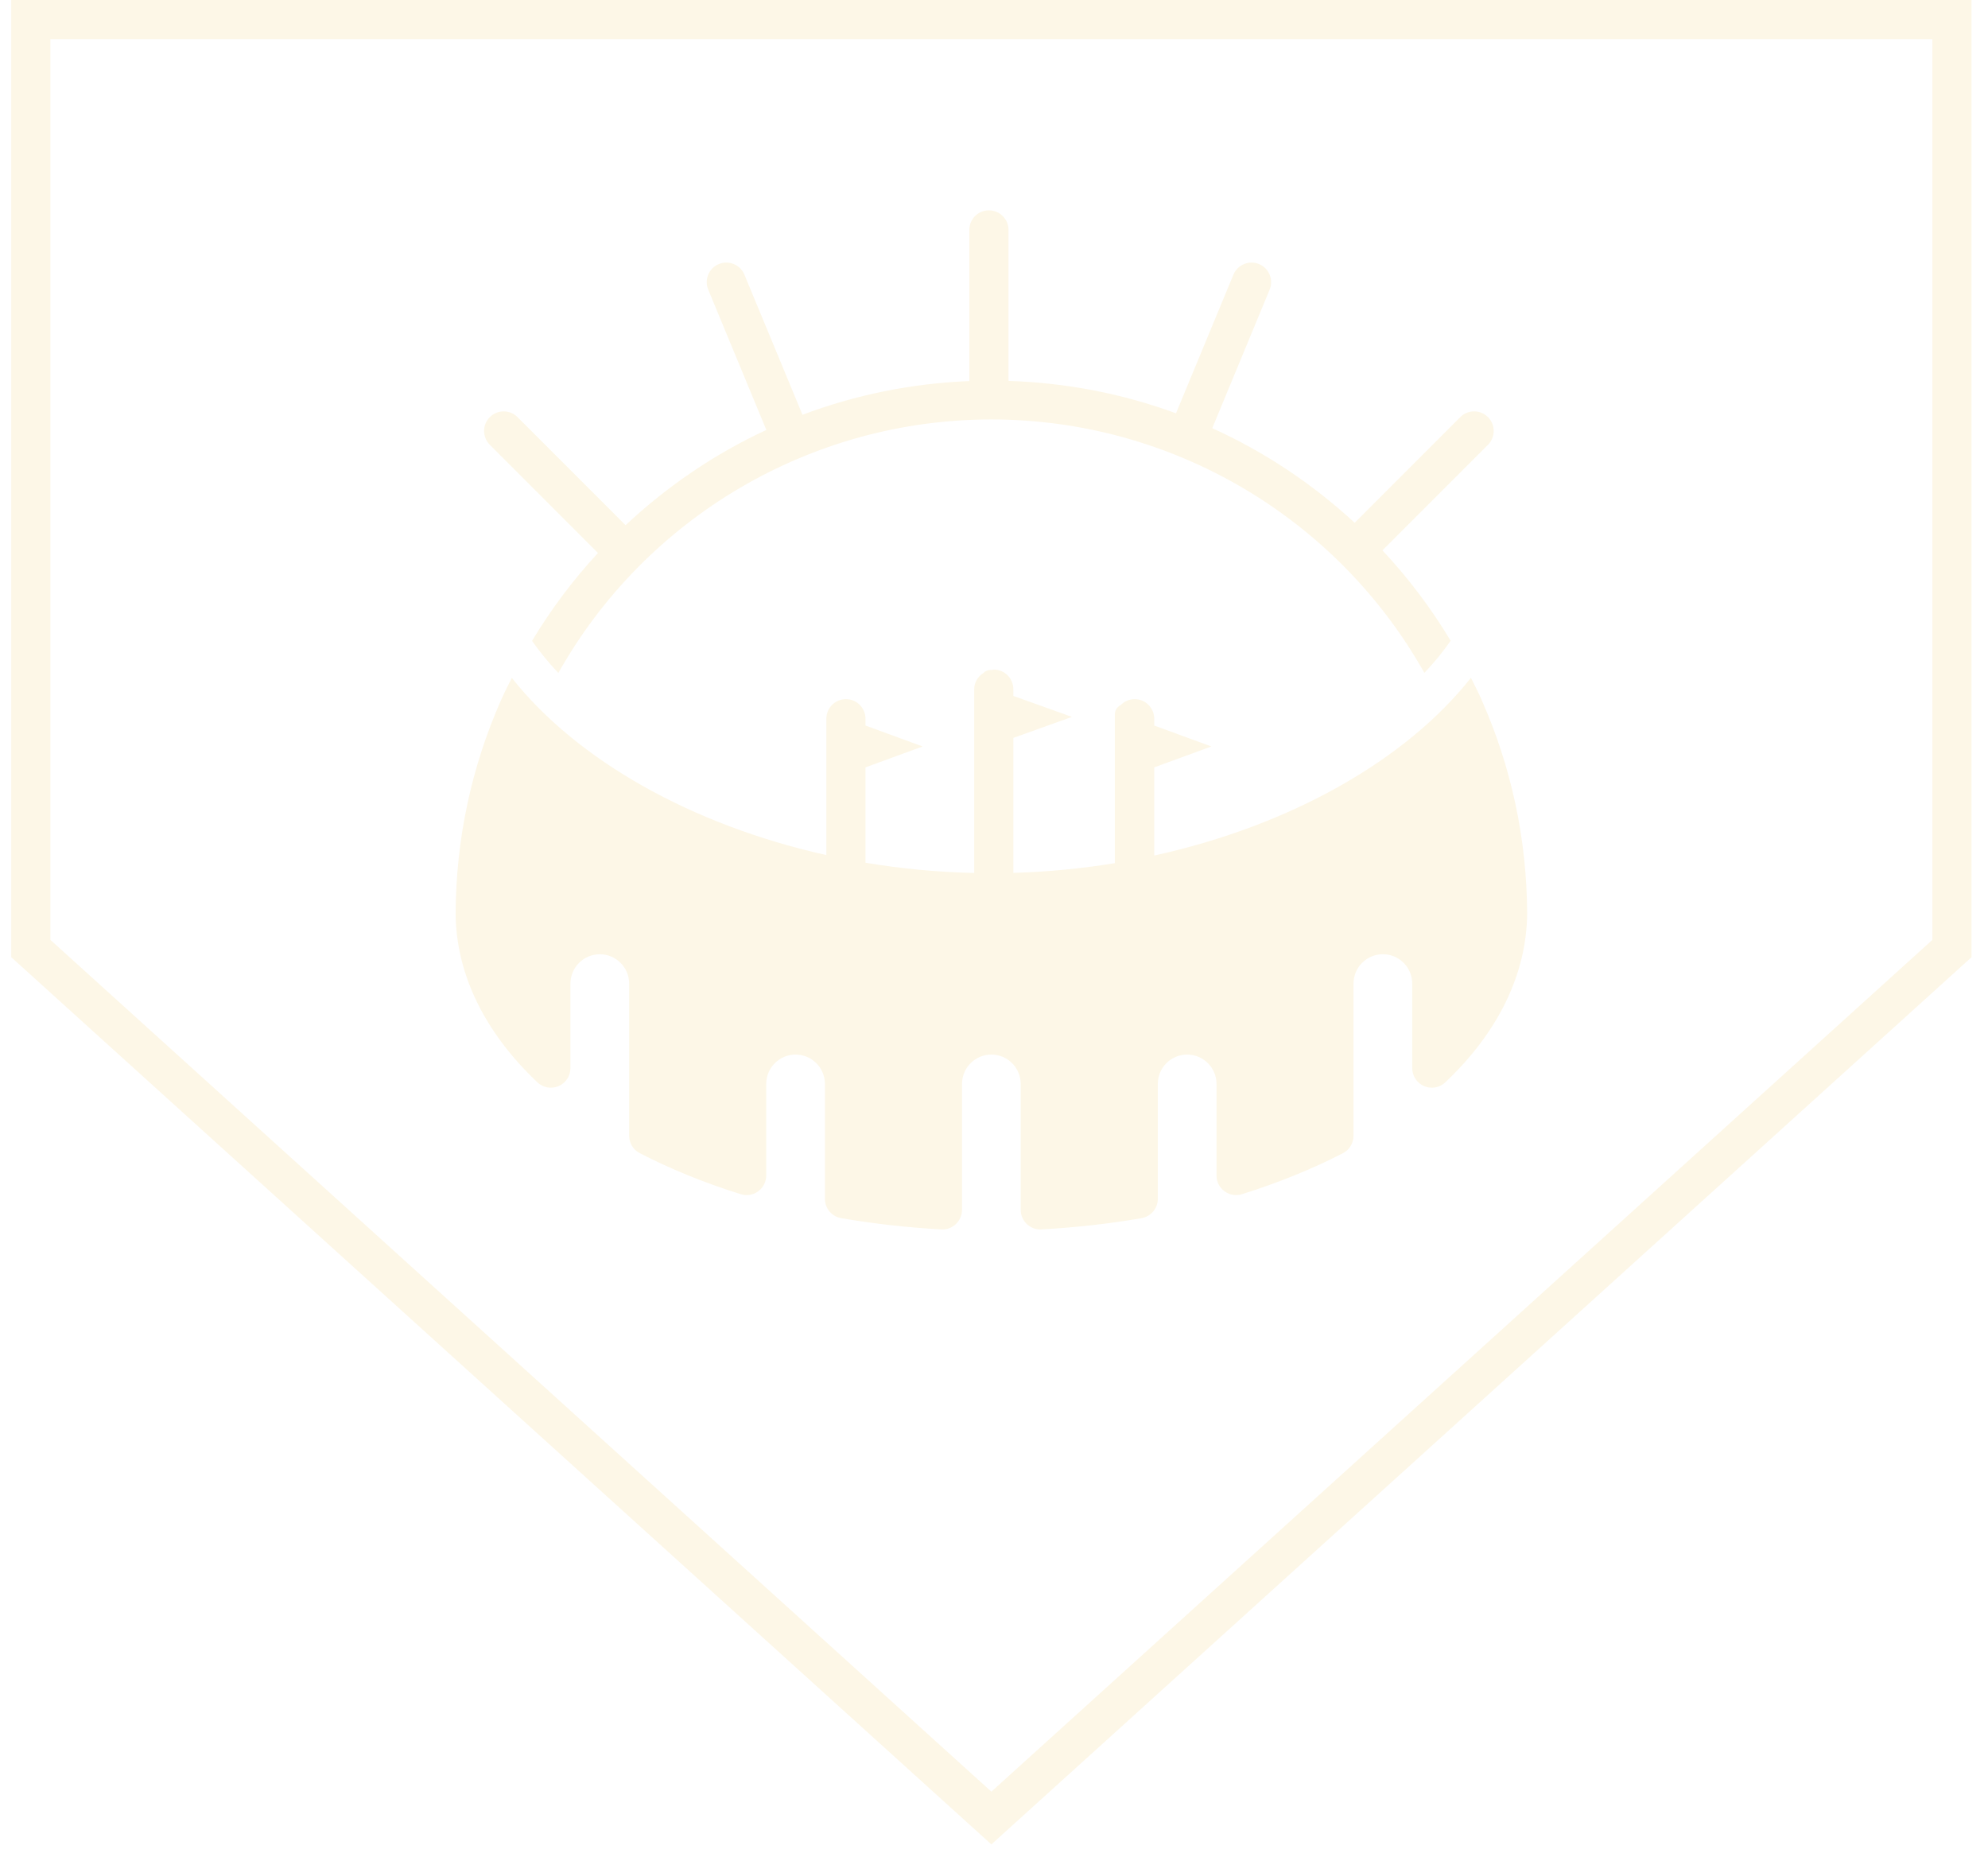
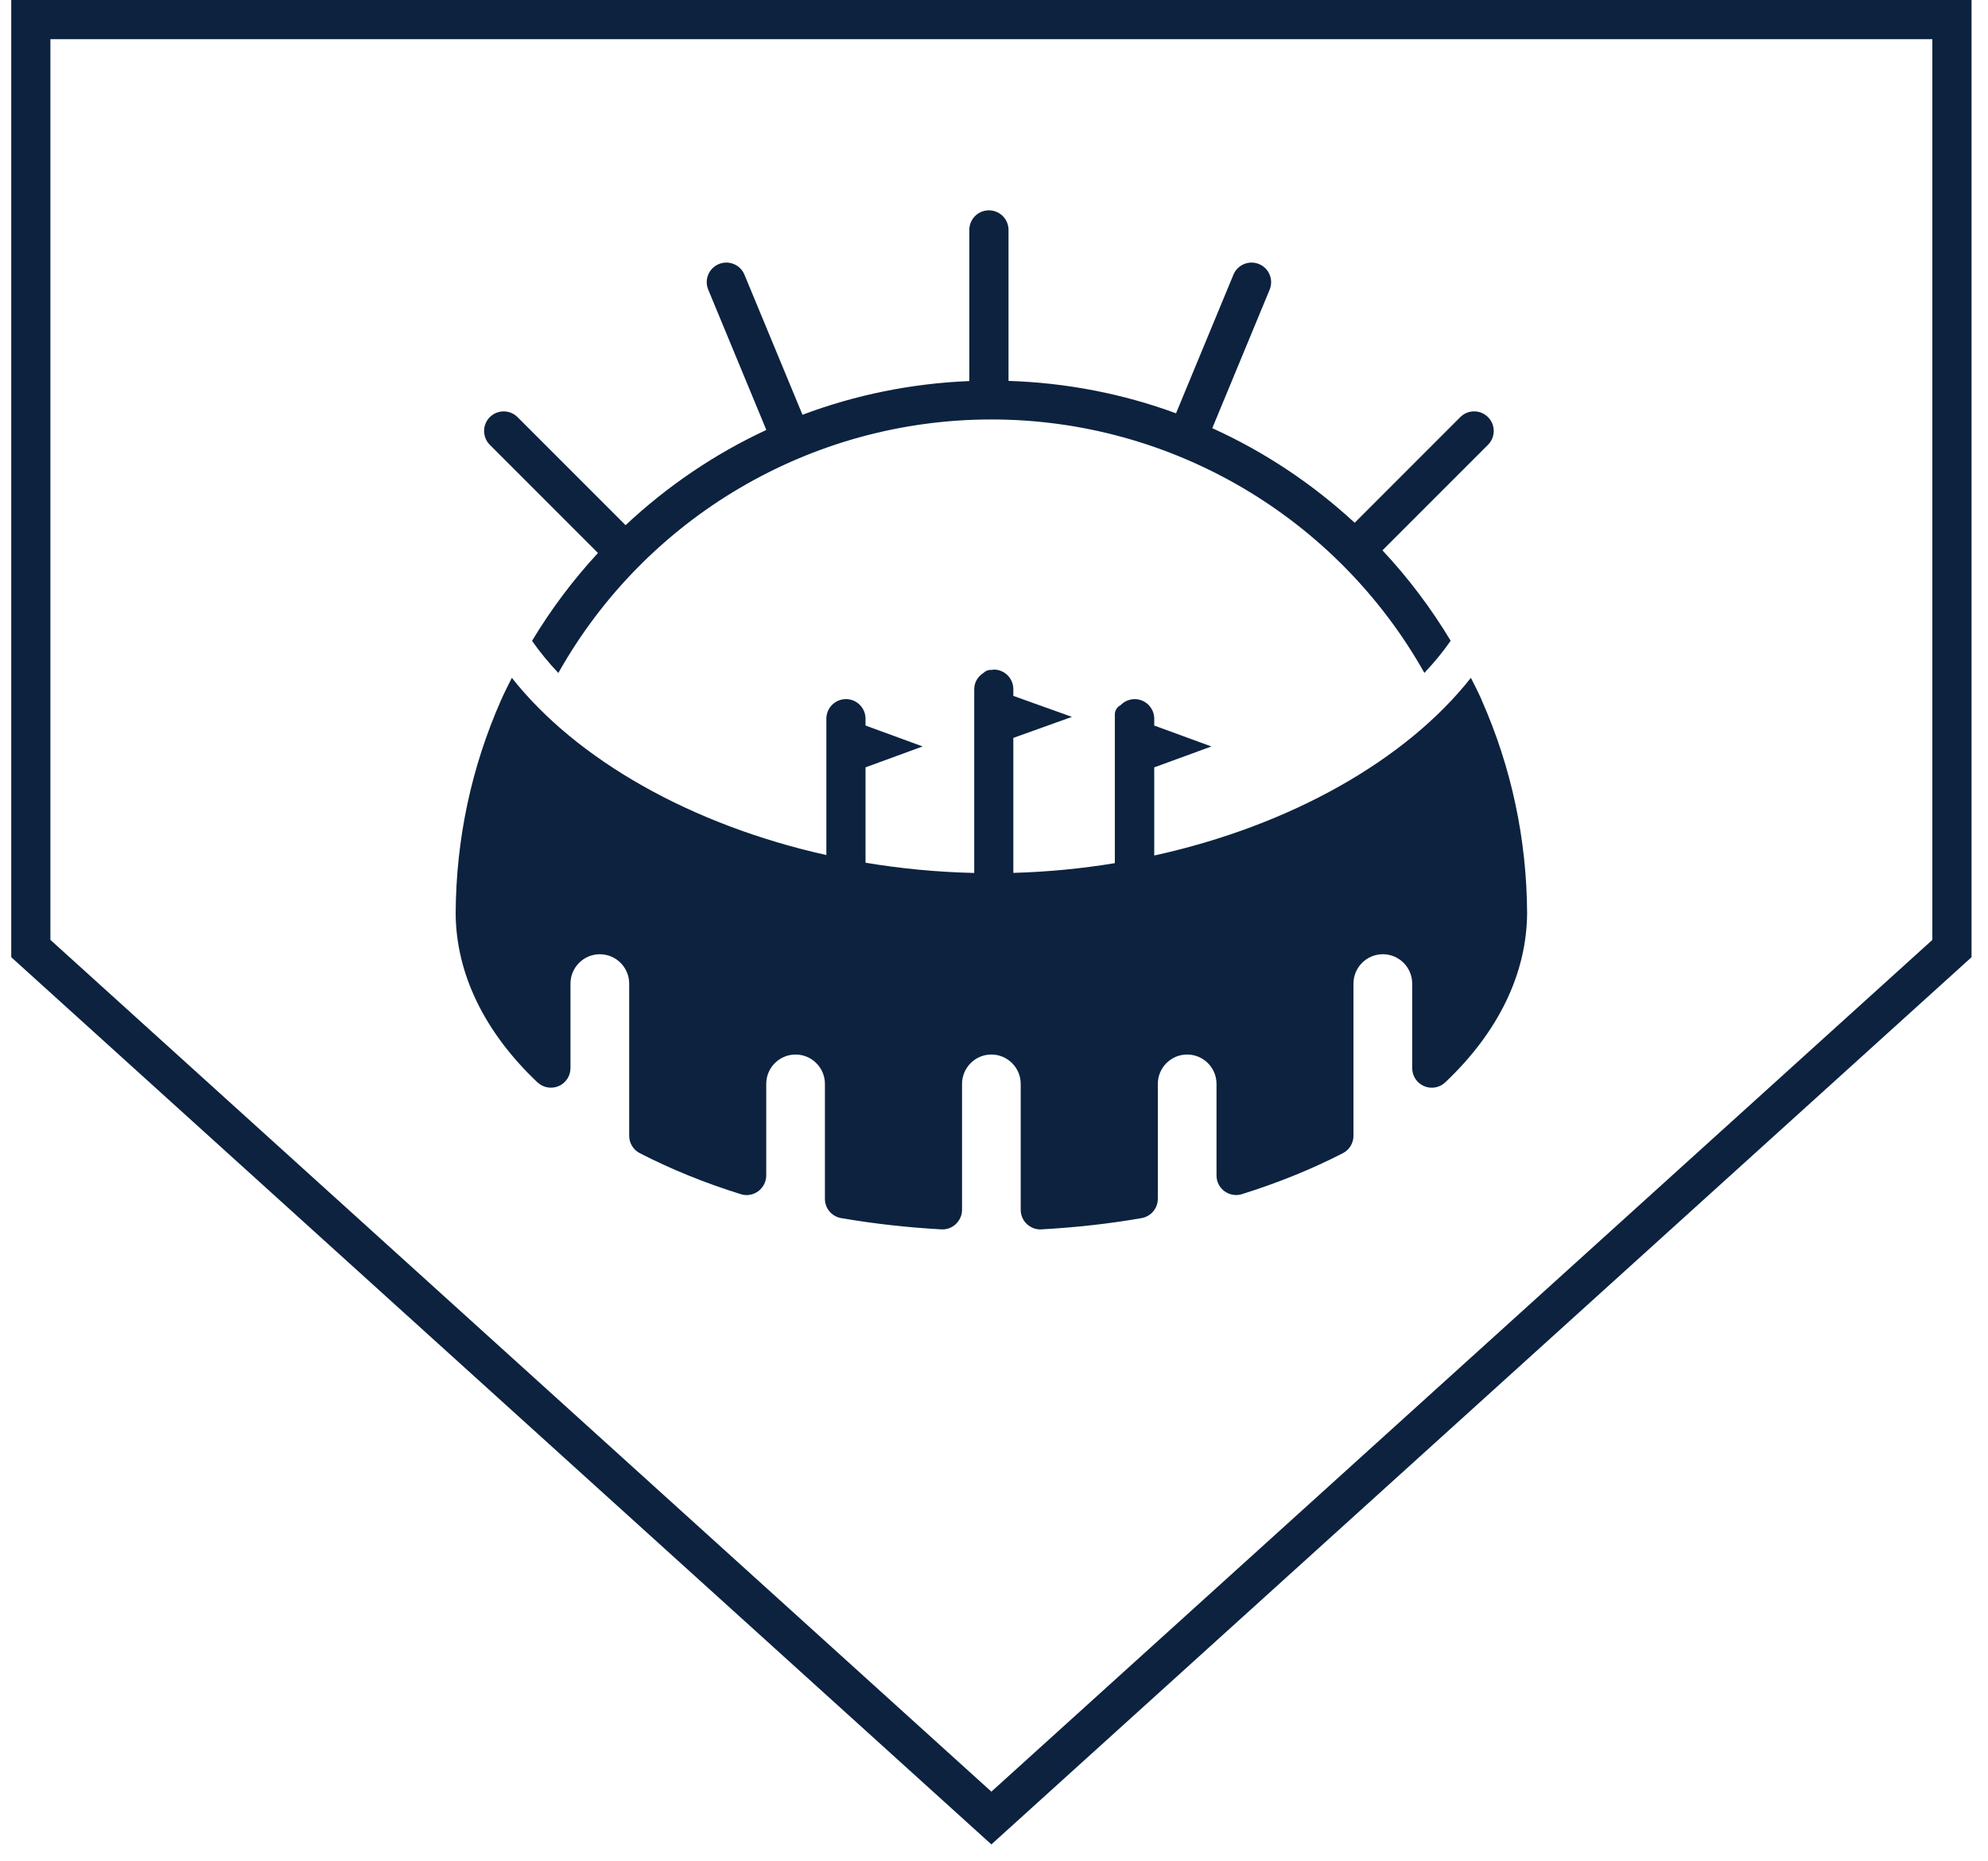
<svg xmlns="http://www.w3.org/2000/svg" version="1.1" id="Layer_1" x="0px" y="0px" width="98.139px" height="91.85px" viewBox="0 0 98.139 91.85" enable-background="new 0 0 98.139 91.85" xml:space="preserve">
  <g id="Layer_2">
</g>
  <g>
    <g>
      <g>
-         <path fill="#FDF7E7" d="M48.94,91.039L0.555,47.247V0h96.771v47.247L48.94,91.039z M2.488,46.392L48.94,88.435l46.452-42.042     V1.934H2.488V46.392z" />
+         <path fill="#0C223F" d="M48.94,91.039L0.555,47.247V0h96.771v47.247L48.94,91.039z M2.488,46.392L48.94,88.435l46.452-42.042     V1.934H2.488V46.392z" />
      </g>
    </g>
    <g>
-       <path fill="#FDF7E7" d="M48.94,20.704c8.909,0,17.063,4.841,21.376,12.51c0.481-0.51,0.917-1.04,1.297-1.586    c-0.972-1.618-2.102-3.11-3.368-4.463l5.21-5.21c0.377-0.378,0.377-0.989,0-1.367c-0.378-0.377-0.989-0.377-1.367,0l-5.214,5.216    c-2.083-1.922-4.452-3.502-7.03-4.669l2.832-6.837c0.203-0.494-0.03-1.061-0.523-1.263c-0.489-0.203-1.06,0.028-1.264,0.521    l-2.835,6.845c-2.614-0.962-5.4-1.508-8.269-1.6v-7.453c0-0.535-0.434-0.966-0.968-0.966c-0.533,0-0.966,0.432-0.966,0.966v7.461    c-2.859,0.117-5.636,0.684-8.236,1.664l-2.867-6.917c-0.204-0.493-0.771-0.725-1.264-0.521s-0.727,0.769-0.521,1.263l2.868,6.924    c-2.552,1.183-4.893,2.777-6.949,4.701l-5.334-5.334c-0.378-0.377-0.989-0.377-1.367,0s-0.377,0.989,0,1.367l5.338,5.339    c-1.22,1.321-2.312,2.769-3.254,4.337c0.382,0.547,0.816,1.076,1.298,1.586C31.874,25.545,40.029,20.704,48.94,20.704z" />
-       <path fill="#FDF7E7" d="M73.141,34.542c-0.163-0.37-0.35-0.727-0.529-1.085c-3.202,4.058-8.905,7.296-15.632,8.772v-2.034v-2.318    l2.821-1.032l-2.821-1.032v-0.336c0-0.535-0.433-0.968-0.967-0.968c-0.271,0-0.516,0.115-0.692,0.296    c-0.17,0.084-0.287,0.256-0.287,0.46v5.341v1.999c-1.629,0.267-3.303,0.431-5.01,0.48v-1.934v-4.728l2.892-1.037l-2.892-1.036    v-0.333c0-0.534-0.432-0.966-0.966-0.966c-0.039,0-0.072,0.018-0.107,0.021c-0.016,0-0.026-0.007-0.039-0.007    c-0.146,0-0.276,0.061-0.37,0.157c-0.266,0.171-0.449,0.456-0.449,0.795v7.138v1.935c-1.83-0.042-3.626-0.214-5.367-0.506v-2    v-2.707l2.82-1.032l-2.82-1.032v-0.336c0-0.535-0.432-0.968-0.966-0.968s-0.967,0.433-0.967,0.968v4.694v2.035    c-6.681-1.488-12.337-4.711-15.526-8.747c-0.178,0.358-0.363,0.713-0.526,1.083c-0.002,0.003-0.002,0.004-0.002,0.004    c-1.474,3.335-2.229,6.88-2.247,10.556c0.025,2.968,1.422,5.845,4.037,8.322c0.28,0.265,0.692,0.339,1.047,0.186    c0.354-0.151,0.584-0.503,0.584-0.888v-4.17c0-0.8,0.65-1.45,1.449-1.45c0.801,0,1.45,0.65,1.45,1.45v7.51    c0,0.361,0.202,0.694,0.524,0.858c1.533,0.79,3.21,1.473,4.986,2.025c0.294,0.095,0.614,0.038,0.861-0.144    c0.247-0.183,0.395-0.471,0.395-0.779v-4.519c0-0.8,0.649-1.45,1.448-1.45s1.45,0.65,1.45,1.45v5.672    c0,0.472,0.339,0.874,0.804,0.953c1.608,0.276,3.271,0.463,4.943,0.555c0.27,0.017,0.523-0.08,0.717-0.263    c0.193-0.184,0.304-0.438,0.304-0.702v-6.215c0-0.8,0.649-1.45,1.448-1.45s1.449,0.65,1.449,1.45v6.215    c0,0.266,0.109,0.52,0.303,0.702c0.182,0.17,0.418,0.266,0.664,0.266c0.02,0,0.036,0,0.055-0.003    c1.68-0.093,3.342-0.277,4.942-0.555c0.463-0.08,0.804-0.482,0.804-0.953v-5.672c0-0.8,0.648-1.45,1.448-1.45s1.45,0.65,1.45,1.45    v4.521c0,0.309,0.146,0.597,0.396,0.778s0.568,0.234,0.859,0.143c1.783-0.558,3.46-1.239,4.985-2.024    c0.322-0.165,0.523-0.498,0.523-0.859v-7.512c0-0.8,0.65-1.45,1.45-1.45c0.799,0,1.449,0.65,1.449,1.45v4.172    c0,0.387,0.23,0.736,0.585,0.888c0.353,0.153,0.766,0.081,1.046-0.185c2.617-2.475,4.017-5.354,4.042-8.339    c-0.018-3.662-0.773-7.208-2.248-10.539C73.142,34.547,73.142,34.545,73.141,34.542z" />
+       <path fill="#0C223F" d="M48.94,20.704c8.909,0,17.063,4.841,21.376,12.51c0.481-0.51,0.917-1.04,1.297-1.586    c-0.972-1.618-2.102-3.11-3.367-4.463l5.21-5.21c0.377-0.378,0.377-0.989,0-1.367c-0.378-0.377-0.989-0.377-1.367,0l-5.214,5.216    c-2.083-1.922-4.452-3.502-7.03-4.669l2.832-6.837c0.203-0.494-0.03-1.062-0.523-1.263c-0.488-0.203-1.06,0.027-1.264,0.521    l-2.835,6.845c-2.614-0.962-5.4-1.508-8.269-1.6v-7.453c0-0.535-0.435-0.966-0.969-0.966c-0.532,0-0.966,0.432-0.966,0.966v7.461    c-2.858,0.117-5.636,0.685-8.235,1.664l-2.867-6.917c-0.204-0.493-0.771-0.725-1.265-0.521c-0.492,0.204-0.727,0.769-0.521,1.263    l2.868,6.924c-2.553,1.184-4.894,2.777-6.949,4.701l-5.334-5.334c-0.378-0.377-0.989-0.377-1.367,0s-0.377,0.989,0,1.367    l5.338,5.339c-1.22,1.321-2.312,2.769-3.254,4.337c0.382,0.547,0.816,1.076,1.298,1.586C31.874,25.545,40.029,20.704,48.94,20.704    z" />
+       <path fill="#0C223F" d="M73.141,34.542c-0.163-0.37-0.35-0.728-0.529-1.085c-3.201,4.058-8.904,7.296-15.632,8.771v-2.034v-2.317    l2.821-1.032l-2.821-1.032v-0.336c0-0.535-0.433-0.968-0.967-0.968c-0.271,0-0.516,0.115-0.692,0.296    c-0.17,0.084-0.286,0.256-0.286,0.46v5.341v1.999c-1.63,0.268-3.304,0.432-5.011,0.48v-1.935v-4.728l2.893-1.037l-2.893-1.036    v-0.333c0-0.534-0.432-0.966-0.966-0.966c-0.039,0-0.072,0.018-0.106,0.021c-0.017,0-0.026-0.008-0.039-0.008    c-0.146,0-0.276,0.062-0.37,0.157c-0.267,0.171-0.449,0.456-0.449,0.795v7.139v1.935c-1.83-0.042-3.626-0.214-5.367-0.506v-2    v-2.707l2.82-1.032l-2.82-1.032v-0.336c0-0.535-0.432-0.968-0.966-0.968s-0.967,0.433-0.967,0.968v4.694v2.035    c-6.682-1.488-12.337-4.711-15.526-8.747c-0.178,0.357-0.363,0.713-0.525,1.083c-0.003,0.003-0.003,0.004-0.003,0.004    c-1.474,3.335-2.229,6.88-2.246,10.556c0.024,2.968,1.422,5.846,4.036,8.322c0.28,0.265,0.692,0.339,1.048,0.186    c0.354-0.15,0.584-0.503,0.584-0.888v-4.17c0-0.8,0.649-1.45,1.448-1.45c0.802,0,1.45,0.65,1.45,1.45v7.51    c0,0.361,0.202,0.694,0.524,0.858c1.533,0.79,3.21,1.473,4.985,2.024c0.294,0.096,0.614,0.038,0.861-0.144    c0.247-0.183,0.396-0.471,0.396-0.779v-4.519c0-0.8,0.648-1.45,1.447-1.45s1.45,0.65,1.45,1.45v5.672    c0,0.472,0.339,0.874,0.804,0.953c1.608,0.275,3.271,0.463,4.943,0.555c0.271,0.018,0.523-0.08,0.717-0.263    c0.193-0.185,0.305-0.438,0.305-0.702v-6.215c0-0.8,0.648-1.45,1.447-1.45s1.449,0.65,1.449,1.45v6.215    c0,0.266,0.109,0.521,0.303,0.702c0.183,0.17,0.418,0.266,0.664,0.266c0.021,0,0.036,0,0.056-0.003    c1.68-0.093,3.342-0.276,4.941-0.555c0.463-0.08,0.805-0.482,0.805-0.953v-5.672c0-0.8,0.647-1.45,1.447-1.45s1.45,0.65,1.45,1.45    v4.521c0,0.31,0.146,0.598,0.396,0.778s0.567,0.234,0.858,0.143c1.783-0.558,3.46-1.238,4.985-2.023    c0.322-0.165,0.522-0.498,0.522-0.859V48.55c0-0.8,0.65-1.45,1.45-1.45c0.799,0,1.449,0.65,1.449,1.45v4.172    c0,0.387,0.229,0.736,0.585,0.888c0.353,0.153,0.766,0.081,1.046-0.185c2.617-2.475,4.017-5.354,4.042-8.339    c-0.018-3.662-0.772-7.208-2.248-10.539C73.142,34.547,73.142,34.545,73.141,34.542z" />
    </g>
  </g>
</svg>
